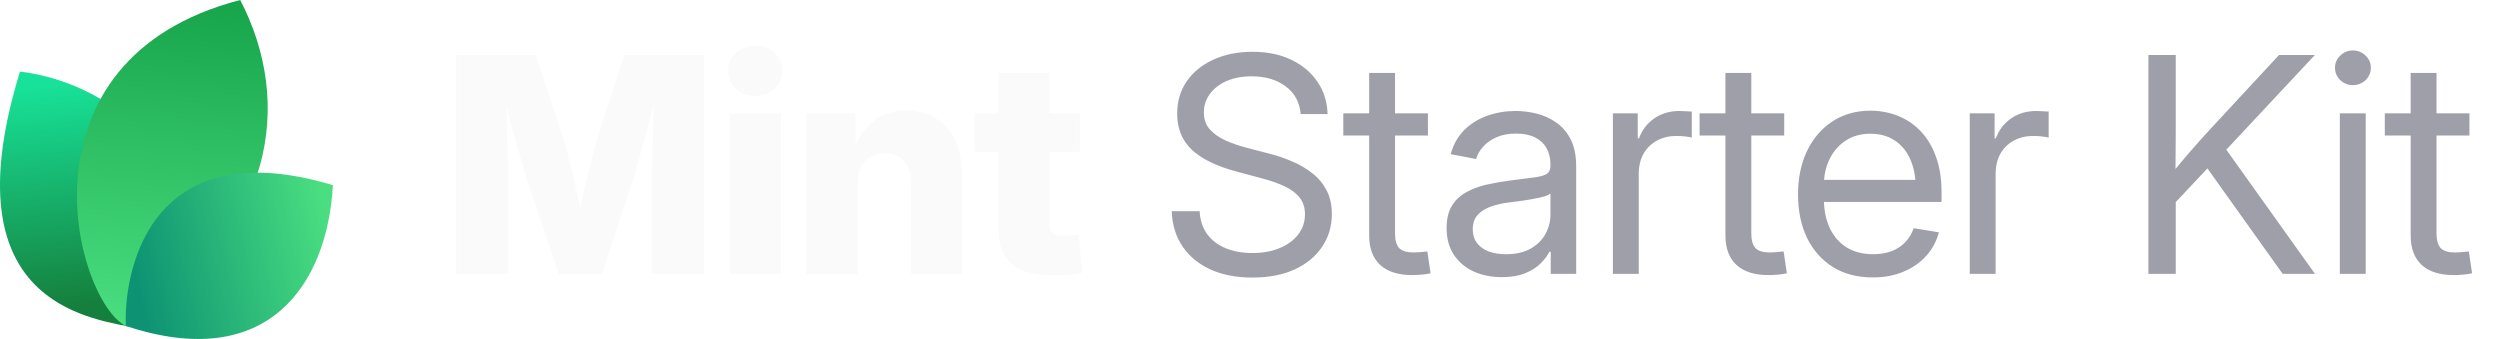
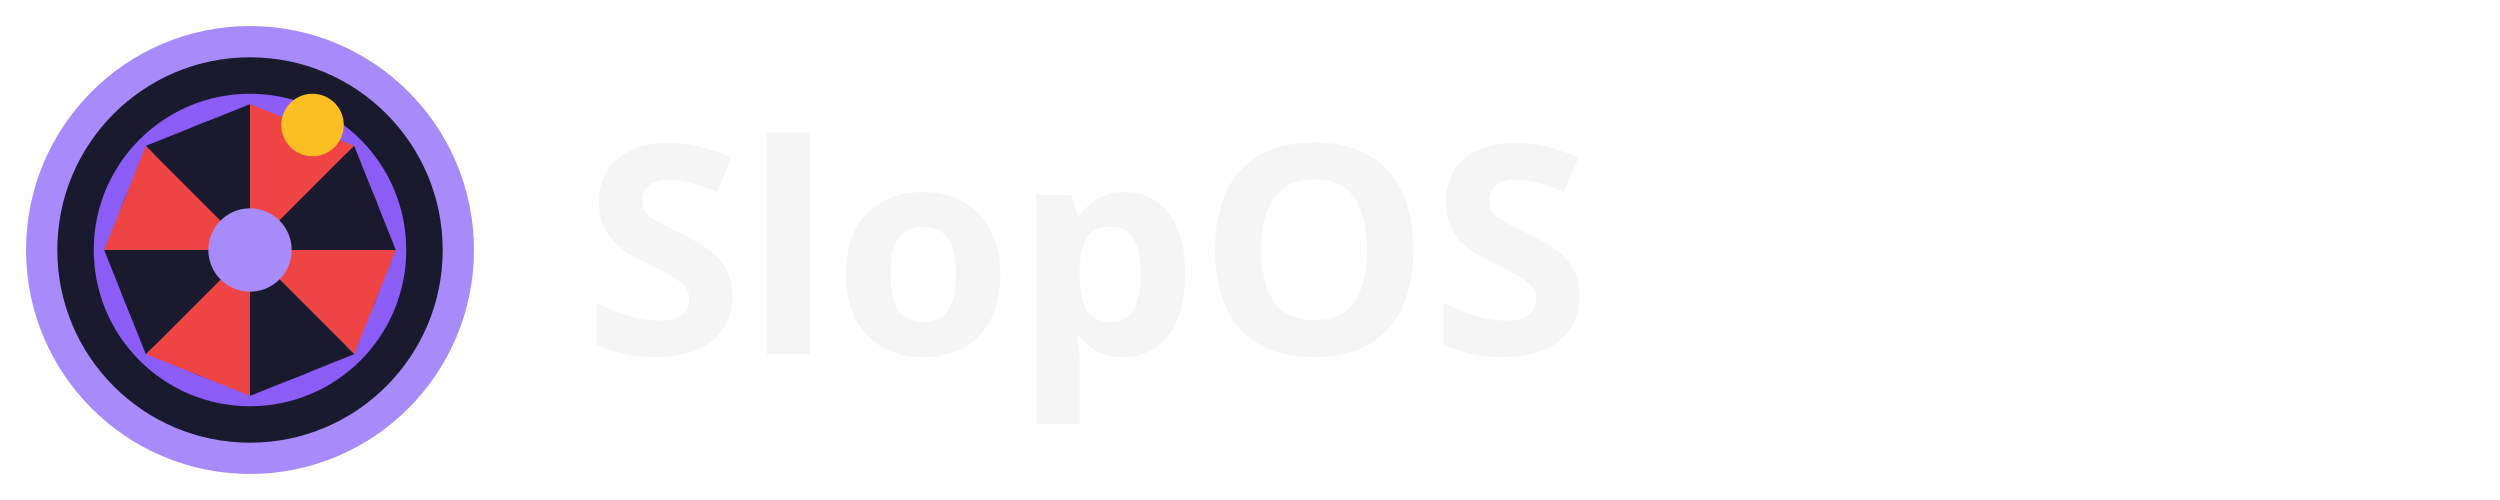
- <svg xmlns="http://www.w3.org/2000/svg" width="177" height="24" viewBox="0 0 177 24" fill="none">
-   <path d="M9.061 23.108C5.268 22.377 -3.391 20.627 1.417 5.064C9.634 6.099 16.973 14.064 9.061 23.108Z" fill="url(#paint0_linear_17557_2145)" />
-   <path d="M8.919 23.094C5.276 21.222 0.784 4.209 17.007 0C20.757 7.193 19.621 16.545 8.919 23.094Z" fill="url(#paint1_linear_17557_2145)" />
-   <path d="M8.914 23.079C8.735 19.882 10.159 9.085 23.57 13.111C23.181 20.123 18.984 26.418 8.914 23.079Z" fill="url(#paint2_linear_17557_2145)" />
-   <path d="M32.301 19.392V3.894H37.938L39.925 9.948C40.036 10.315 40.164 10.787 40.31 11.362C40.462 11.938 40.611 12.552 40.757 13.204C40.91 13.855 41.048 14.483 41.173 15.086C41.305 15.682 41.412 16.192 41.495 16.615H40.695C40.771 16.192 40.871 15.682 40.996 15.086C41.128 14.49 41.267 13.866 41.412 13.214C41.565 12.562 41.714 11.948 41.86 11.373C42.005 10.79 42.133 10.315 42.244 9.948L44.2 3.894H49.848V19.392H46.166V12.704C46.166 12.357 46.173 11.917 46.187 11.383C46.2 10.849 46.214 10.27 46.228 9.646C46.249 9.022 46.266 8.391 46.28 7.753C46.301 7.115 46.311 6.519 46.311 5.964H46.623C46.485 6.561 46.332 7.181 46.166 7.826C45.999 8.471 45.833 9.102 45.666 9.719C45.507 10.336 45.351 10.901 45.198 11.414C45.053 11.928 44.928 12.357 44.824 12.704L42.608 19.392H39.561L37.314 12.704C37.203 12.357 37.072 11.928 36.919 11.414C36.773 10.901 36.614 10.34 36.441 9.729C36.274 9.112 36.104 8.481 35.931 7.836C35.764 7.192 35.608 6.567 35.463 5.964H35.827C35.834 6.512 35.844 7.105 35.858 7.743C35.872 8.374 35.886 9.005 35.9 9.636C35.92 10.26 35.938 10.839 35.952 11.373C35.965 11.907 35.972 12.351 35.972 12.704V19.392H32.301ZM51.668 19.392V8.024H55.288V19.392H51.668ZM53.468 6.786C52.927 6.786 52.473 6.616 52.105 6.276C51.738 5.93 51.554 5.507 51.554 5.007C51.554 4.508 51.738 4.088 52.105 3.749C52.473 3.409 52.927 3.239 53.468 3.239C54.009 3.239 54.463 3.409 54.83 3.749C55.198 4.082 55.382 4.501 55.382 5.007C55.382 5.507 55.198 5.93 54.83 6.276C54.463 6.616 54.009 6.786 53.468 6.786ZM60.708 13.027V19.392H57.088V8.024H60.551L60.593 10.967H60.281C60.593 10.024 61.061 9.268 61.685 8.7C62.309 8.124 63.138 7.836 64.171 7.836C64.975 7.836 65.672 8.017 66.262 8.377C66.851 8.731 67.302 9.234 67.614 9.885C67.933 10.537 68.092 11.307 68.092 12.194V19.392H64.483V12.912C64.483 12.26 64.32 11.754 63.994 11.394C63.675 11.033 63.221 10.853 62.632 10.853C62.25 10.853 61.914 10.936 61.623 11.102C61.332 11.269 61.106 11.515 60.947 11.841C60.787 12.16 60.708 12.555 60.708 13.027ZM76.456 8.024V10.749H69.008V8.024H76.456ZM70.683 5.163H74.292V15.783C74.292 16.102 74.361 16.334 74.5 16.48C74.646 16.625 74.899 16.698 75.259 16.698C75.405 16.698 75.596 16.688 75.831 16.667C76.074 16.646 76.251 16.629 76.362 16.615L76.632 19.309C76.313 19.378 75.963 19.427 75.582 19.455C75.207 19.482 74.836 19.496 74.469 19.496C73.2 19.496 72.25 19.222 71.619 18.674C70.995 18.127 70.683 17.308 70.683 16.22V5.163Z" fill="#FAFAFA" />
-   <path d="M88.667 19.652C87.523 19.652 86.528 19.458 85.682 19.07C84.843 18.681 84.188 18.137 83.716 17.437C83.245 16.736 82.992 15.908 82.957 14.951H84.933C84.968 15.596 85.148 16.14 85.474 16.584C85.8 17.021 86.24 17.354 86.795 17.582C87.35 17.804 87.974 17.915 88.667 17.915C89.388 17.915 90.026 17.801 90.581 17.572C91.143 17.343 91.583 17.024 91.902 16.615C92.228 16.199 92.391 15.717 92.391 15.169C92.391 14.698 92.266 14.306 92.017 13.994C91.767 13.675 91.413 13.408 90.956 13.193C90.498 12.978 89.954 12.787 89.323 12.621L87.502 12.132C86.123 11.765 85.082 11.255 84.382 10.603C83.689 9.944 83.342 9.095 83.342 8.055C83.342 7.174 83.571 6.404 84.028 5.746C84.486 5.087 85.117 4.577 85.921 4.217C86.726 3.849 87.645 3.666 88.678 3.666C89.718 3.666 90.63 3.853 91.413 4.227C92.204 4.602 92.824 5.122 93.275 5.787C93.726 6.446 93.965 7.209 93.993 8.076H92.089C92.013 7.23 91.656 6.574 91.018 6.11C90.387 5.638 89.586 5.403 88.615 5.403C87.95 5.403 87.36 5.513 86.847 5.735C86.341 5.957 85.946 6.262 85.661 6.651C85.377 7.032 85.235 7.469 85.235 7.961C85.235 8.447 85.377 8.849 85.661 9.168C85.946 9.48 86.317 9.74 86.774 9.948C87.232 10.149 87.724 10.319 88.251 10.457L89.884 10.884C90.439 11.023 90.977 11.206 91.496 11.435C92.023 11.657 92.495 11.934 92.911 12.267C93.334 12.593 93.67 12.995 93.92 13.474C94.17 13.945 94.294 14.504 94.294 15.149C94.294 16.015 94.066 16.788 93.608 17.468C93.157 18.148 92.512 18.681 91.673 19.07C90.834 19.458 89.832 19.652 88.667 19.652ZM101.097 8.024V9.594H95.106V8.024H101.097ZM96.937 5.163H98.767V16.521C98.767 17 98.865 17.347 99.059 17.562C99.26 17.77 99.6 17.874 100.078 17.874C100.21 17.874 100.366 17.867 100.546 17.853C100.733 17.832 100.903 17.815 101.056 17.801L101.285 19.351C101.097 19.392 100.886 19.423 100.65 19.444C100.414 19.465 100.189 19.475 99.974 19.475C98.996 19.475 98.244 19.236 97.717 18.758C97.197 18.272 96.937 17.579 96.937 16.677V5.163ZM106.33 19.621C105.595 19.621 104.932 19.489 104.343 19.226C103.754 18.955 103.285 18.564 102.939 18.05C102.592 17.53 102.419 16.896 102.419 16.147C102.419 15.495 102.547 14.965 102.804 14.556C103.06 14.146 103.403 13.828 103.833 13.599C104.263 13.363 104.742 13.186 105.269 13.068C105.796 12.95 106.333 12.857 106.881 12.787C107.574 12.69 108.132 12.617 108.555 12.569C108.978 12.52 109.287 12.441 109.481 12.33C109.675 12.212 109.772 12.014 109.772 11.737V11.654C109.772 11.203 109.679 10.815 109.492 10.489C109.311 10.163 109.041 9.91 108.68 9.729C108.32 9.549 107.872 9.459 107.338 9.459C106.805 9.459 106.34 9.546 105.945 9.719C105.556 9.892 105.241 10.118 104.998 10.395C104.755 10.665 104.593 10.953 104.509 11.258L102.71 10.915C102.897 10.222 103.22 9.65 103.677 9.199C104.135 8.748 104.679 8.412 105.31 8.19C105.941 7.968 106.607 7.857 107.307 7.857C107.8 7.857 108.295 7.92 108.795 8.044C109.301 8.169 109.765 8.381 110.188 8.679C110.611 8.97 110.951 9.369 111.208 9.875C111.464 10.374 111.593 11.005 111.593 11.768V19.392H109.793V17.822H109.7C109.568 18.085 109.363 18.359 109.086 18.643C108.809 18.921 108.444 19.153 107.994 19.34C107.543 19.527 106.988 19.621 106.33 19.621ZM106.621 17.998C107.321 17.998 107.904 17.867 108.368 17.603C108.84 17.333 109.19 16.986 109.419 16.563C109.654 16.133 109.772 15.682 109.772 15.211V13.692C109.703 13.769 109.554 13.841 109.325 13.911C109.096 13.973 108.829 14.032 108.524 14.088C108.226 14.143 107.921 14.192 107.609 14.233C107.304 14.275 107.033 14.309 106.798 14.337C106.354 14.393 105.938 14.49 105.549 14.628C105.168 14.76 104.86 14.954 104.624 15.211C104.388 15.467 104.27 15.811 104.27 16.241C104.27 16.615 104.367 16.934 104.561 17.198C104.762 17.461 105.04 17.662 105.393 17.801C105.747 17.933 106.156 17.998 106.621 17.998ZM114.193 19.392V8.024H115.951V9.792H116.045C116.253 9.209 116.61 8.741 117.116 8.388C117.622 8.034 118.219 7.857 118.905 7.857C119.058 7.857 119.217 7.864 119.384 7.878C119.55 7.885 119.682 7.892 119.779 7.899V9.74C119.716 9.719 119.578 9.695 119.363 9.667C119.155 9.639 118.922 9.625 118.666 9.625C118.174 9.625 117.726 9.733 117.324 9.948C116.922 10.163 116.603 10.471 116.367 10.874C116.138 11.276 116.024 11.758 116.024 12.319V19.392H114.193ZM126.322 8.024V9.594H120.33V8.024H126.322ZM122.161 5.163H123.992V16.521C123.992 17 124.089 17.347 124.283 17.562C124.484 17.77 124.824 17.874 125.302 17.874C125.434 17.874 125.59 17.867 125.77 17.853C125.958 17.832 126.127 17.815 126.28 17.801L126.509 19.351C126.322 19.392 126.11 19.423 125.874 19.444C125.639 19.465 125.413 19.475 125.198 19.475C124.221 19.475 123.468 19.236 122.941 18.758C122.421 18.272 122.161 17.579 122.161 16.677V5.163ZM132.604 19.642C131.502 19.642 130.555 19.396 129.765 18.903C128.974 18.404 128.364 17.714 127.934 16.834C127.511 15.946 127.3 14.927 127.3 13.775C127.3 12.611 127.511 11.584 127.934 10.697C128.364 9.802 128.964 9.102 129.734 8.596C130.51 8.089 131.408 7.836 132.428 7.836C133.1 7.836 133.738 7.954 134.341 8.19C134.952 8.426 135.489 8.783 135.954 9.261C136.425 9.74 136.793 10.343 137.056 11.071C137.327 11.792 137.462 12.645 137.462 13.63V14.296H128.433V12.735H136.463L135.631 13.297C135.631 12.541 135.506 11.876 135.257 11.3C135.007 10.725 134.643 10.277 134.165 9.958C133.686 9.632 133.107 9.469 132.428 9.469C131.748 9.469 131.162 9.632 130.67 9.958C130.177 10.284 129.796 10.725 129.526 11.279C129.262 11.827 129.13 12.441 129.13 13.12V14.046C129.13 14.864 129.273 15.572 129.557 16.168C129.841 16.757 130.243 17.211 130.763 17.53C131.283 17.842 131.901 17.998 132.615 17.998C133.093 17.998 133.523 17.929 133.905 17.79C134.293 17.645 134.619 17.433 134.882 17.156C135.153 16.879 135.354 16.546 135.486 16.157L137.275 16.449C137.108 17.08 136.81 17.634 136.38 18.113C135.95 18.591 135.413 18.966 134.768 19.236C134.123 19.507 133.402 19.642 132.604 19.642ZM139.459 19.392V8.024H141.217V9.792H141.311C141.519 9.209 141.876 8.741 142.382 8.388C142.888 8.034 143.485 7.857 144.171 7.857C144.324 7.857 144.483 7.864 144.649 7.878C144.816 7.885 144.948 7.892 145.045 7.899V9.74C144.982 9.719 144.844 9.695 144.629 9.667C144.421 9.639 144.188 9.625 143.932 9.625C143.439 9.625 142.992 9.733 142.59 9.948C142.188 10.163 141.869 10.471 141.633 10.874C141.404 11.276 141.29 11.758 141.29 12.319V19.392H139.459ZM153.429 14.961V12.715C153.783 12.257 154.136 11.82 154.49 11.404C154.844 10.981 155.204 10.565 155.572 10.156C155.939 9.74 156.314 9.327 156.695 8.918L161.355 3.894H163.893L157.277 10.967H157.184L153.429 14.961ZM152.108 19.392V3.894H154.043V9.241L154.022 12.559L154.043 13.505V19.392H152.108ZM161.615 19.392L155.967 11.477L157.173 9.969L163.903 19.392H161.615ZM165.661 19.392V8.024H167.492V19.392H165.661ZM166.587 6.027C166.24 6.027 165.942 5.909 165.692 5.673C165.443 5.43 165.318 5.139 165.318 4.799C165.318 4.459 165.443 4.172 165.692 3.936C165.942 3.693 166.24 3.572 166.587 3.572C166.934 3.572 167.232 3.693 167.482 3.936C167.731 4.172 167.856 4.459 167.856 4.799C167.856 5.139 167.731 5.43 167.482 5.673C167.232 5.909 166.934 6.027 166.587 6.027ZM174.836 8.024V9.594H168.844V8.024H174.836ZM170.675 5.163H172.506V16.521C172.506 17 172.603 17.347 172.797 17.562C172.998 17.77 173.338 17.874 173.816 17.874C173.948 17.874 174.104 17.867 174.284 17.853C174.472 17.832 174.641 17.815 174.794 17.801L175.023 19.351C174.836 19.392 174.624 19.423 174.388 19.444C174.153 19.465 173.927 19.475 173.712 19.475C172.735 19.475 171.982 19.236 171.455 18.758C170.935 18.272 170.675 17.579 170.675 16.677V5.163Z" fill="#9F9FA9" />
-   <defs>
-     <linearGradient id="paint0_linear_17557_2145" x1="3.776" y1="5.916" x2="5.232" y2="21.559" gradientUnits="userSpaceOnUse">
-       <stop stop-color="#18E299" />
-       <stop offset="1" stop-color="#15803D" />
-     </linearGradient>
-     <linearGradient id="paint1_linear_17557_2145" x1="12.171" y1="-0.718" x2="10.19" y2="22.983" gradientUnits="userSpaceOnUse">
-       <stop stop-color="#16A34A" />
-       <stop offset="1" stop-color="#4ADE80" />
-     </linearGradient>
-     <linearGradient id="paint2_linear_17557_2145" x1="23.133" y1="15.353" x2="9.338" y2="18.52" gradientUnits="userSpaceOnUse">
-       <stop stop-color="#4ADE80" />
-       <stop offset="1" stop-color="#0D9373" />
-     </linearGradient>
-   </defs>
+ <svg xmlns="http://www.w3.org/2000/svg" width="120" height="24" viewBox="0 0 120 24" fill="none">
+   <circle cx="12" cy="12" r="10" fill="#1a1a2e" stroke="#A78BFA" stroke-width="1.5" />
+   <circle cx="12" cy="12" r="7" fill="#16213e" stroke="#8B5CF6" stroke-width="1" />
+   <path d="M12 5 L12 12 L17 7" fill="#ef4444" />
+   <path d="M12 12 L17 7 L19 12" fill="#1a1a2e" />
+   <path d="M12 12 L19 12 L17 17" fill="#ef4444" />
+   <path d="M12 12 L17 17 L12 19" fill="#1a1a2e" />
+   <path d="M12 12 L12 19 L7 17" fill="#ef4444" />
+   <path d="M12 12 L7 17 L5 12" fill="#1a1a2e" />
+   <path d="M12 12 L5 12 L7 7" fill="#ef4444" />
+   <path d="M12 12 L7 7 L12 5" fill="#1a1a2e" />
+   <circle cx="12" cy="12" r="2" fill="#A78BFA" />
+   <circle cx="15" cy="6" r="1.5" fill="#fbbf24" />
+   <text x="28" y="17" font-family="system-ui, sans-serif" font-size="14" font-weight="bold" fill="#f5f5f5">SlopOS</text>
</svg>
